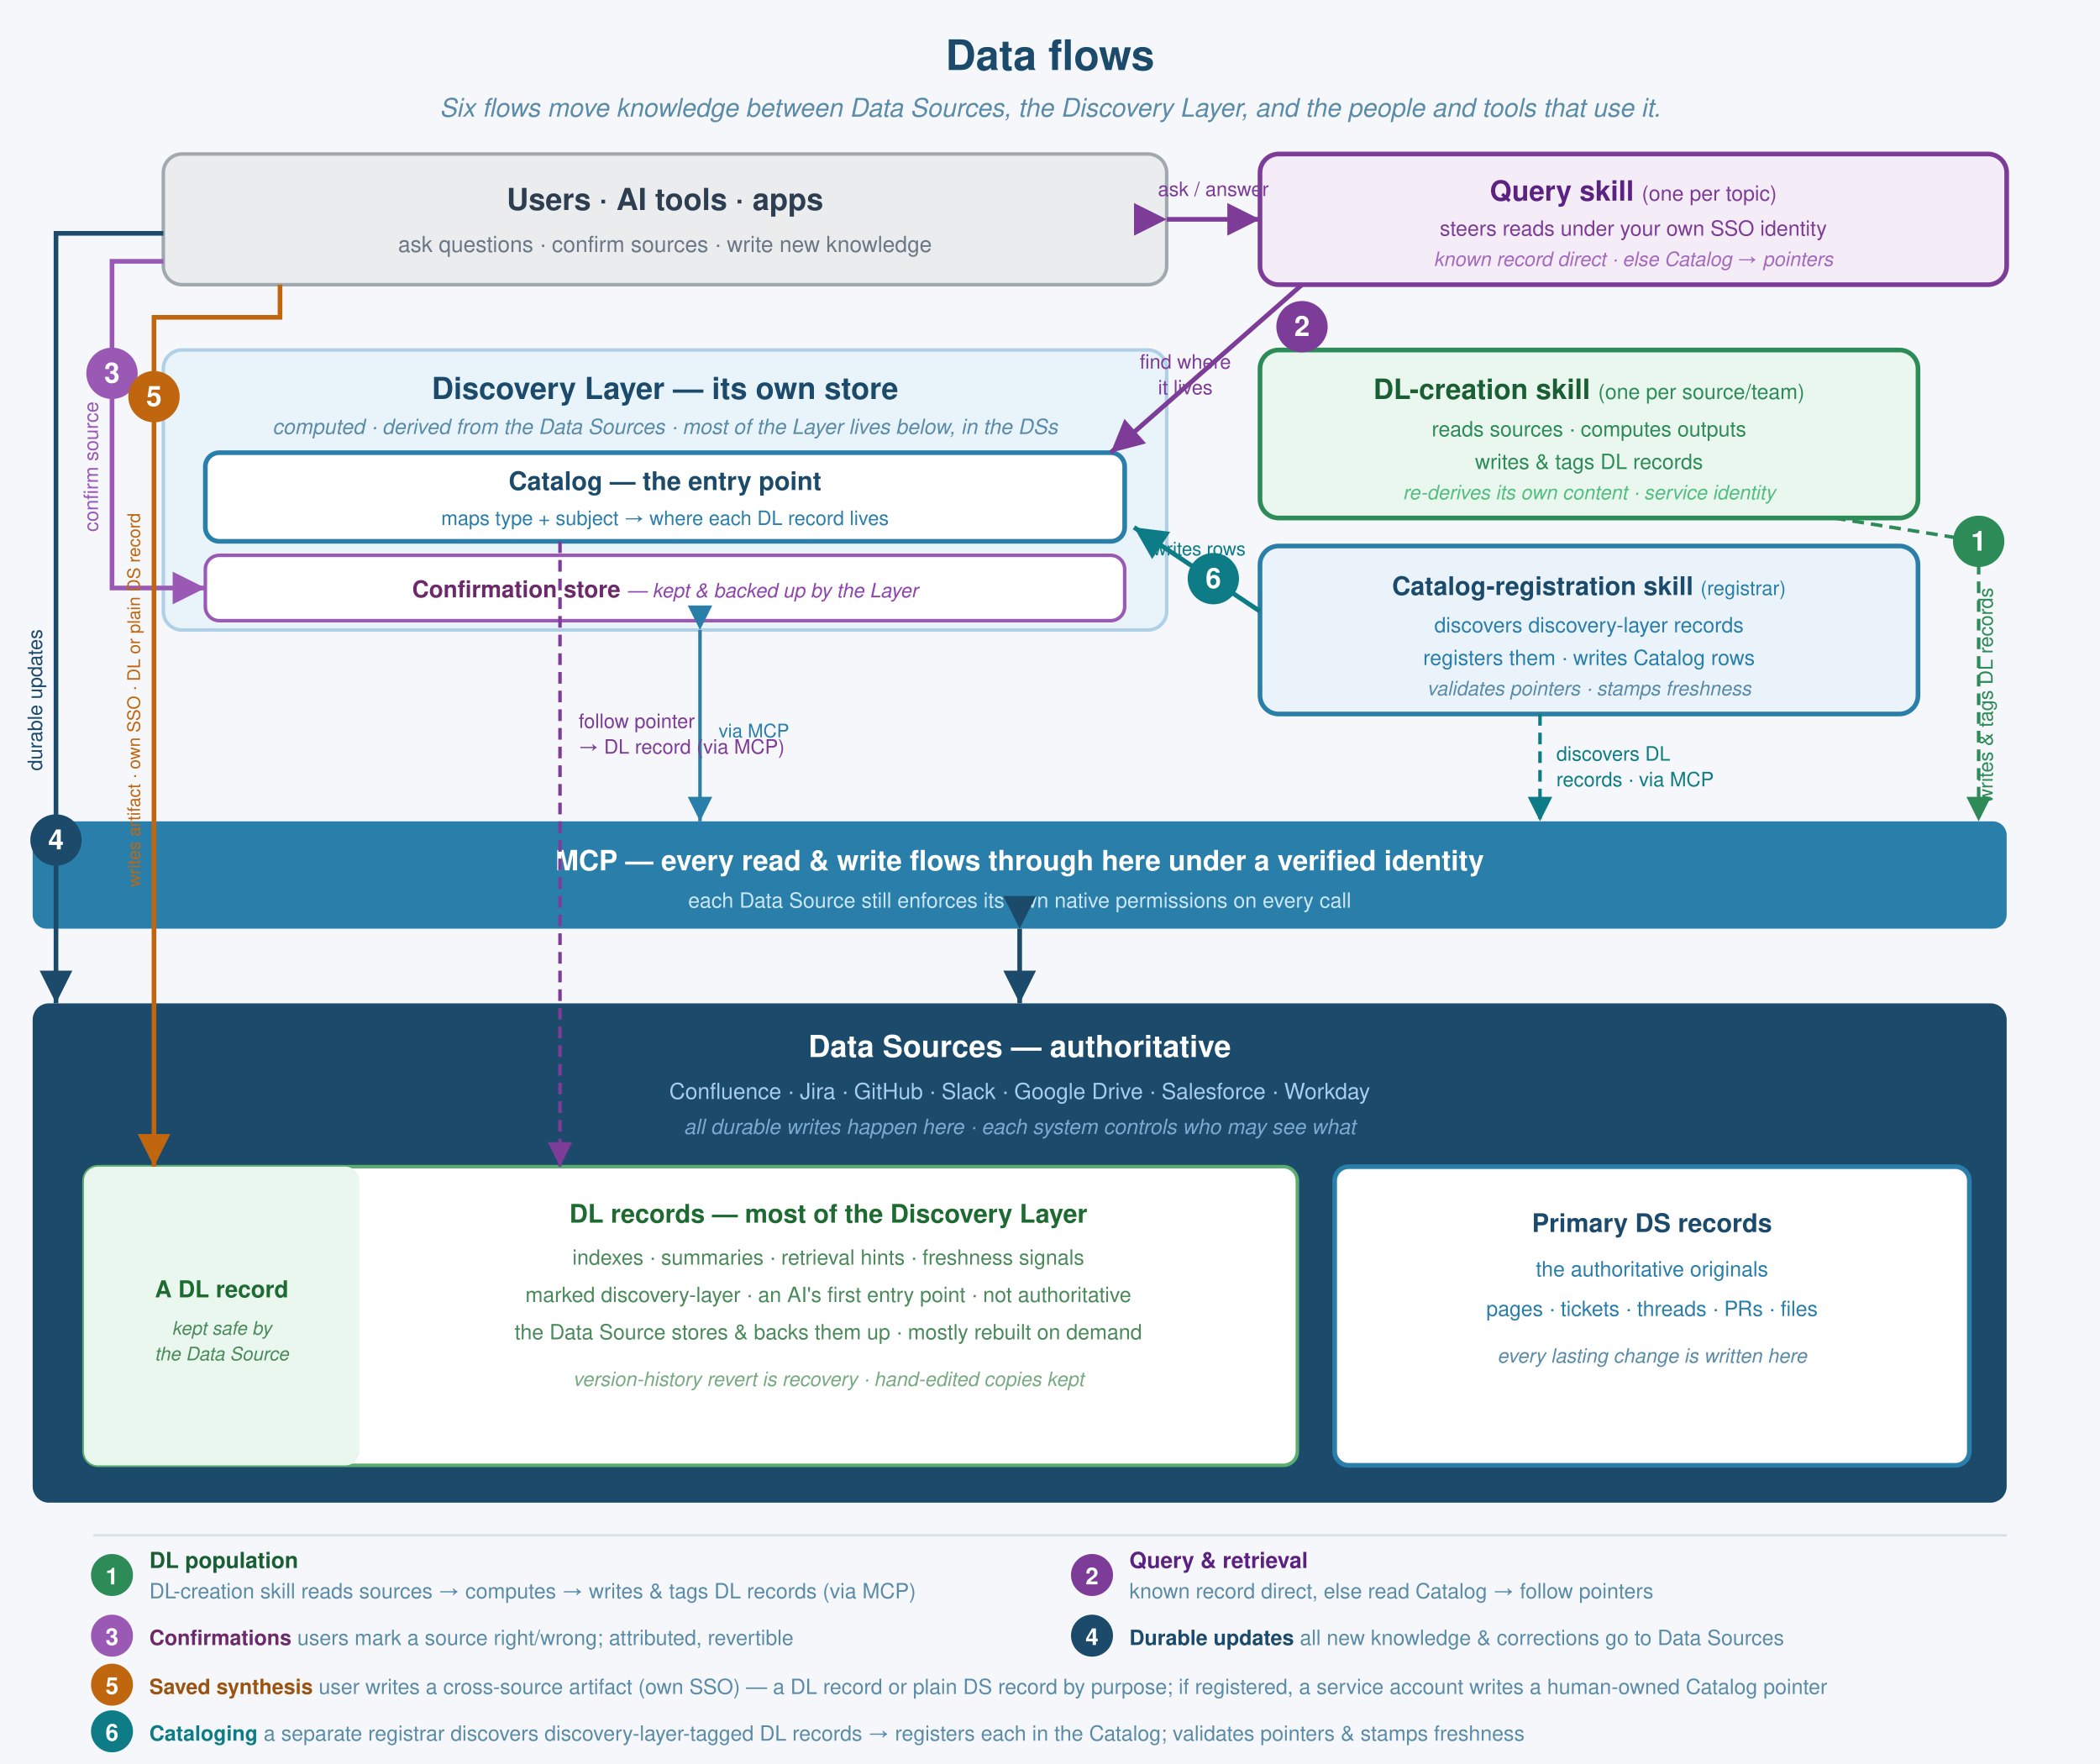
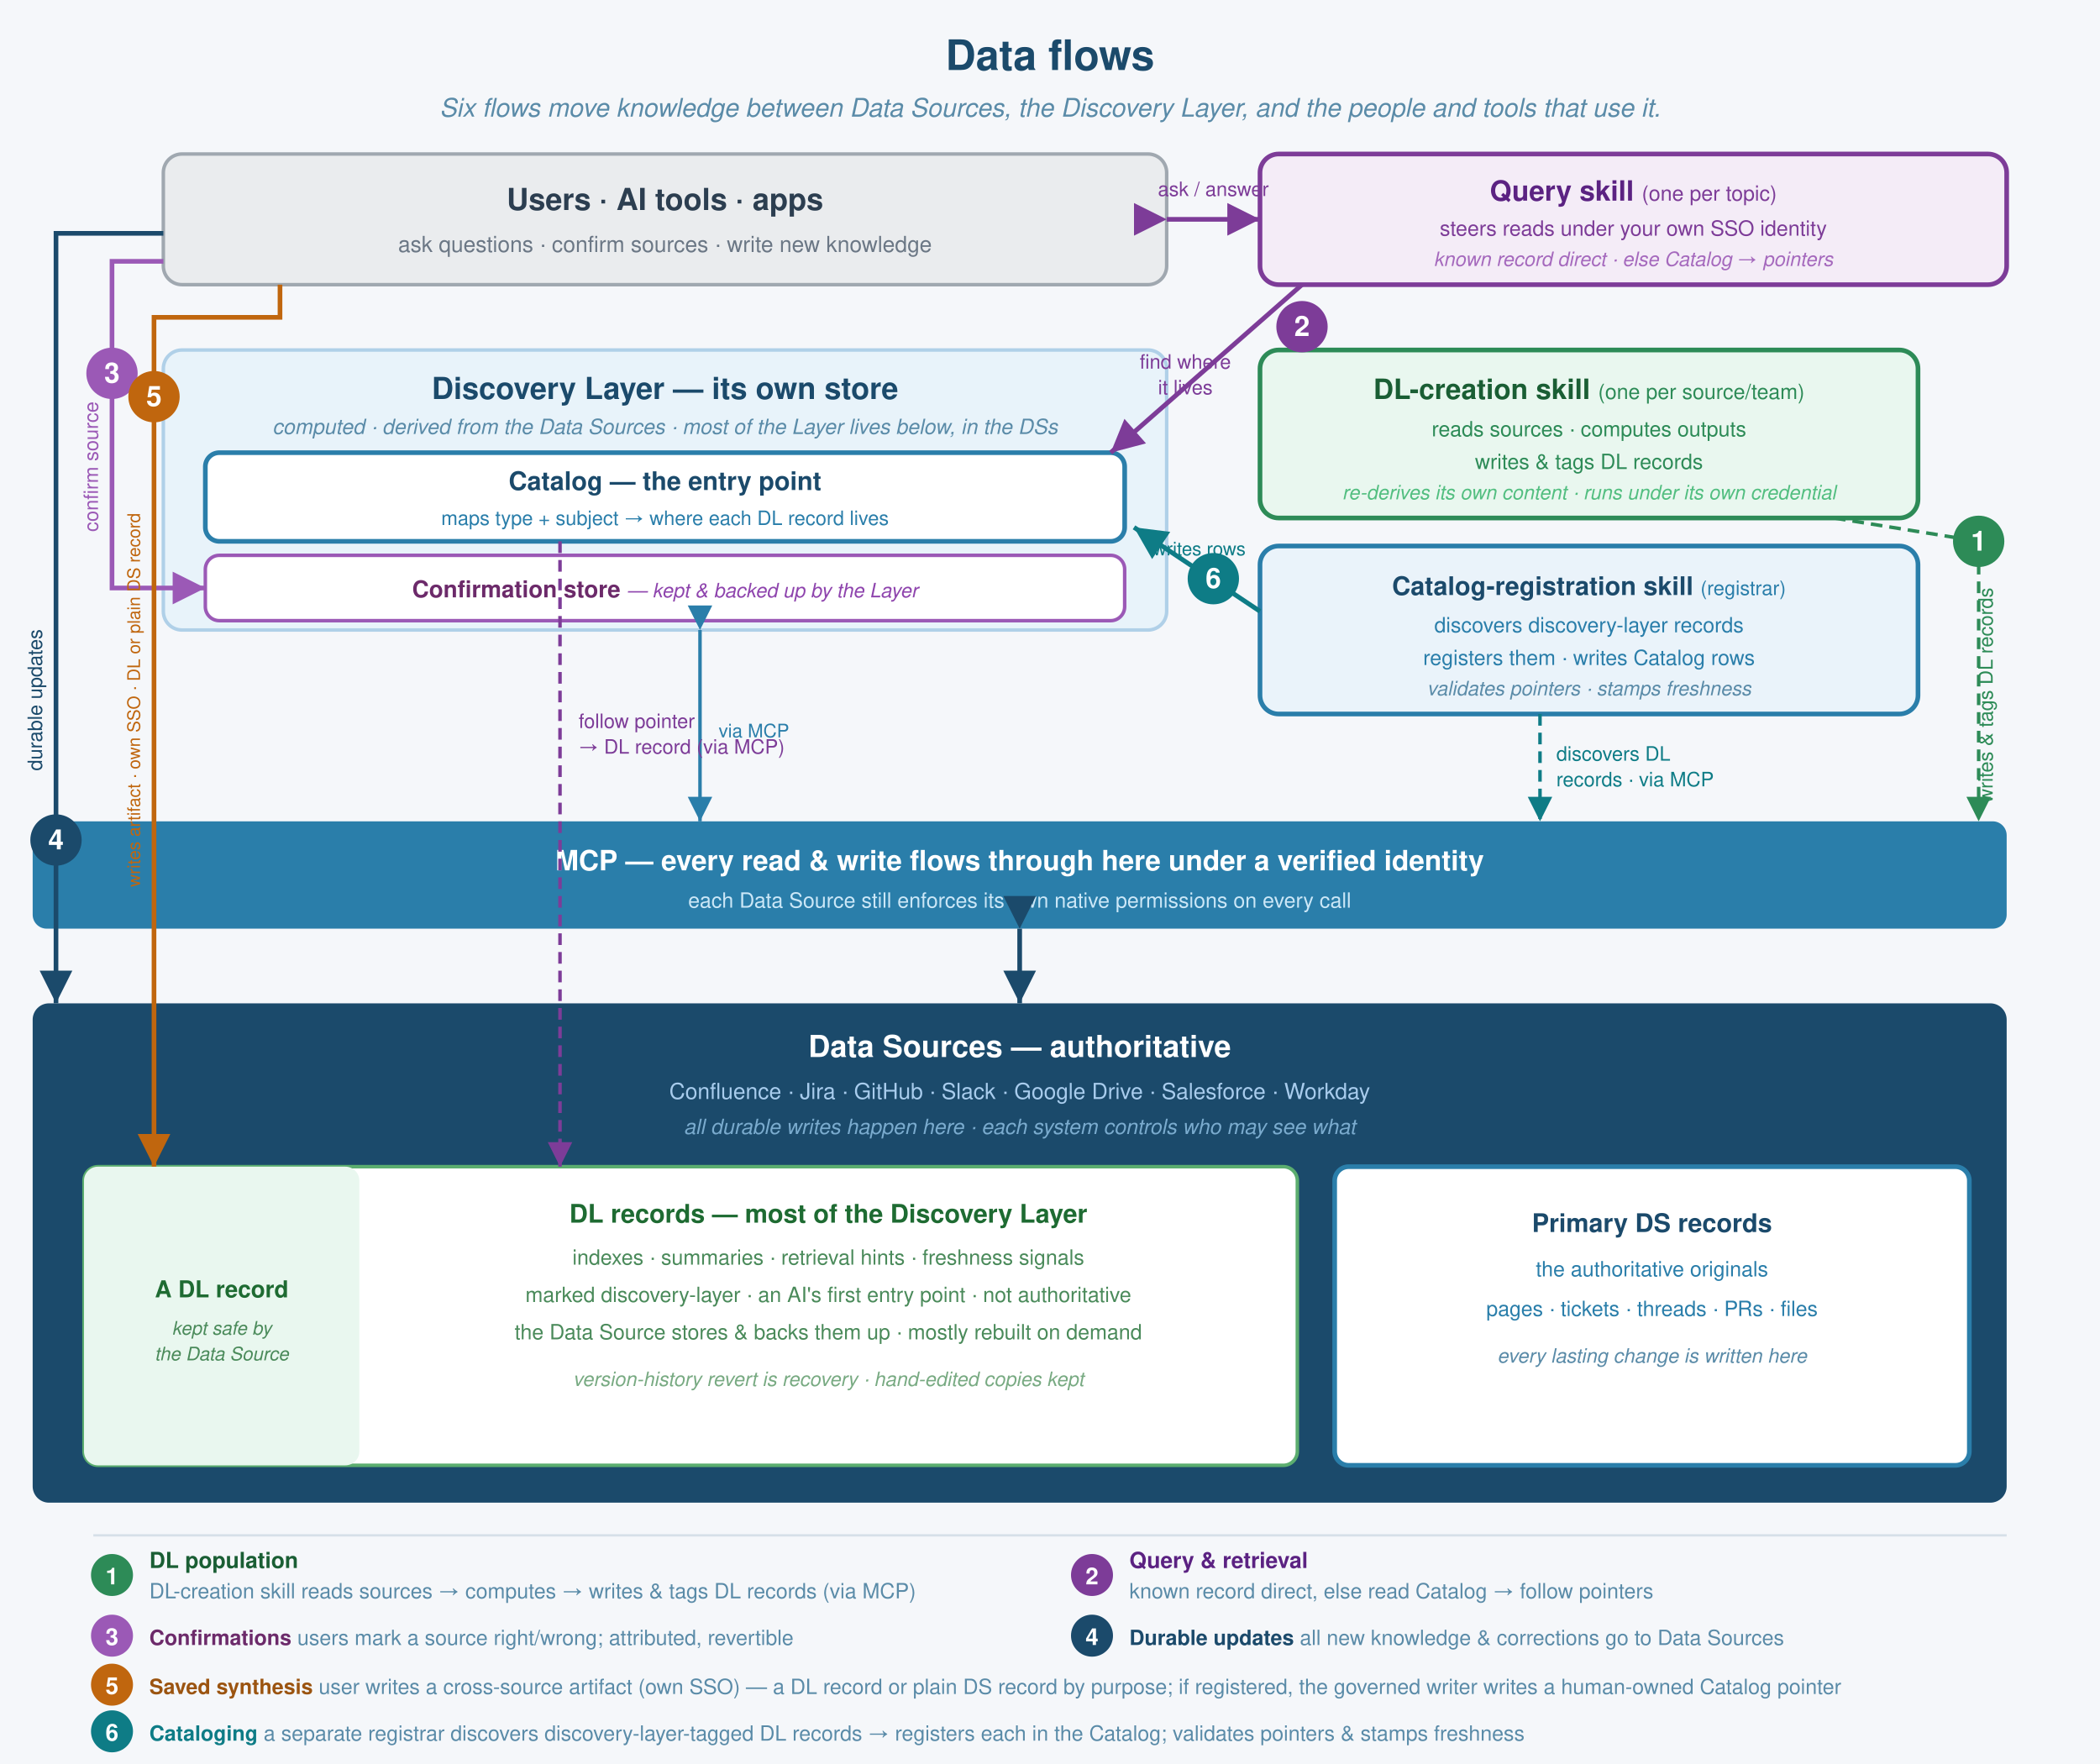
<svg xmlns="http://www.w3.org/2000/svg" width="900" height="756" viewBox="0 0 900 756" role="img" font-family="'Segoe UI', Helvetica, Arial, sans-serif">
  <defs>
    <marker id="aGreen" markerWidth="7" markerHeight="7" refX="7" refY="3.5" orient="auto">
      <path d="M0,0 L7,3.5 L0,7 Z" fill="#2D8B57" />
    </marker>
    <marker id="aPurple" markerWidth="7" markerHeight="7" refX="7" refY="3.5" orient="auto">
      <path d="M0,0 L7,3.5 L0,7 Z" fill="#7D3C98" />
    </marker>
    <marker id="aPurpleRev" markerWidth="7" markerHeight="7" refX="0" refY="3.5" orient="auto-start-reverse">
      <path d="M7,0 L0,3.5 L7,7 Z" fill="#7D3C98" />
    </marker>
    <marker id="aMag" markerWidth="7" markerHeight="7" refX="7" refY="3.5" orient="auto">
      <path d="M0,0 L7,3.5 L0,7 Z" fill="#9B59B6" />
    </marker>
    <marker id="aNavy" markerWidth="7" markerHeight="7" refX="7" refY="3.5" orient="auto">
      <path d="M0,0 L7,3.5 L0,7 Z" fill="#1B4A6B" />
    </marker>
    <marker id="aNavyRev" markerWidth="7" markerHeight="7" refX="0" refY="3.5" orient="auto-start-reverse">
      <path d="M7,0 L0,3.5 L7,7 Z" fill="#1B4A6B" />
    </marker>
    <marker id="aBlue" markerWidth="7" markerHeight="7" refX="7" refY="3.5" orient="auto">
      <path d="M0,0 L7,3.5 L0,7 Z" fill="#2A7EAA" />
    </marker>
    <marker id="aBlueRev" markerWidth="7" markerHeight="7" refX="0" refY="3.5" orient="auto-start-reverse">
      <path d="M7,0 L0,3.5 L7,7 Z" fill="#2A7EAA" />
    </marker>
    <marker id="aOrange" markerWidth="7" markerHeight="7" refX="7" refY="3.5" orient="auto">
      <path d="M0,0 L7,3.5 L0,7 Z" fill="#C0660E" />
    </marker>
    <marker id="aTeal" markerWidth="7" markerHeight="7" refX="7" refY="3.5" orient="auto">
      <path d="M0,0 L7,3.5 L0,7 Z" fill="#0E7C86" />
    </marker>
  </defs>
  <rect width="900" height="756" fill="#F5F7FA" />
  <text x="450" y="30" text-anchor="middle" font-size="18" font-weight="700" fill="#1B4A6B">Data flows</text>
  <text x="450" y="50" text-anchor="middle" font-size="11" font-style="italic" fill="#5A8BA8">Six flows move knowledge between Data Sources, the Discovery Layer, and the people and tools that use it.</text>
  <rect x="70" y="66" width="430" height="56" rx="8" fill="#EAECEE" stroke="#A0A8B0" stroke-width="1.5" />
  <text x="285" y="90" text-anchor="middle" font-size="13" font-weight="700" fill="#2C3E50">Users · AI tools · apps</text>
  <text x="285" y="108" text-anchor="middle" font-size="9.5" fill="#6B7785">ask questions · confirm sources · write new knowledge</text>
  <rect x="540" y="66" width="320" height="56" rx="8" fill="#F4ECF7" stroke="#7D3C98" stroke-width="2" />
  <text x="700" y="86" text-anchor="middle" font-size="12" font-weight="700" fill="#5B2282">Query skill  <tspan font-size="9" font-weight="400" fill="#7D3C98">(one per topic)</tspan>
  </text>
  <text x="700" y="101" text-anchor="middle" font-size="9" fill="#7D3C98">steers reads under your own SSO identity</text>
  <text x="700" y="114" text-anchor="middle" font-size="8.5" fill="#A569BD" font-style="italic">known record direct · else Catalog → pointers</text>
  <rect x="70" y="150" width="430" height="120" rx="8" fill="#E8F3FA" stroke="#B0D0E8" stroke-width="1.5" />
  <text x="285" y="171" text-anchor="middle" font-size="13" font-weight="700" fill="#1B4A6B">Discovery Layer — its own store</text>
  <text x="285" y="186" text-anchor="middle" font-size="9" font-style="italic" fill="#5A8BA8">computed · derived from the Data Sources · most of the Layer lives below, in the DSs</text>
  <rect x="88" y="194" width="394" height="38" rx="6" fill="#FFFFFF" stroke="#2A7EAA" stroke-width="2" />
  <text x="285" y="210" text-anchor="middle" font-size="11" font-weight="700" fill="#1B4A6B">Catalog — the entry point</text>
  <text x="285" y="225" text-anchor="middle" font-size="8.5" fill="#2A7EAA">maps  type + subject  →  where each DL record lives</text>
  <rect x="88" y="238" width="394" height="28" rx="6" fill="#FFFFFF" stroke="#9B59B6" stroke-width="1.5" />
  <text x="285" y="256" text-anchor="middle" font-size="10" font-weight="700" fill="#6C2A6A">Confirmation store  <tspan font-size="8.5" font-weight="400" font-style="italic" fill="#8E44AD">— kept &amp; backed up by the Layer</tspan>
  </text>
  <rect x="540" y="150" width="282" height="72" rx="8" fill="#E9F7EF" stroke="#2D8B57" stroke-width="2" />
  <text x="681" y="171" text-anchor="middle" font-size="12" font-weight="700" fill="#1A5E34">DL-creation skill  <tspan font-size="9" font-weight="400" fill="#2D8B57">(one per source/team)</tspan>
  </text>
  <text x="681" y="187" text-anchor="middle" font-size="9" fill="#2D8B57">reads sources · computes outputs</text>
  <text x="681" y="201" text-anchor="middle" font-size="9" fill="#2D8B57">writes &amp; tags DL records</text>
-   <text x="681" y="214" text-anchor="middle" font-size="8.5" fill="#52BE80" font-style="italic">re-derives its own content · service identity</text>
+   <text x="681" y="214" text-anchor="middle" font-size="8.5" fill="#52BE80" font-style="italic">re-derives its own content · runs under its own credential</text>
  <rect x="540" y="234" width="282" height="72" rx="8" fill="#EAF3FA" stroke="#2A7EAA" stroke-width="2" />
  <text x="681" y="255" text-anchor="middle" font-size="11" font-weight="700" fill="#1B4A6B">Catalog-registration skill  <tspan font-size="8.5" font-weight="400" fill="#2A7EAA">(registrar)</tspan>
  </text>
  <text x="681" y="271" text-anchor="middle" font-size="9" fill="#2A7EAA">discovers discovery-layer records</text>
  <text x="681" y="285" text-anchor="middle" font-size="9" fill="#2A7EAA">registers them · writes Catalog rows</text>
  <text x="681" y="298" text-anchor="middle" font-size="8.5" fill="#5A8BA8" font-style="italic">validates pointers · stamps freshness</text>
  <rect x="14" y="352" width="846" height="46" rx="6" fill="#2A7EAA" />
  <text x="437" y="373" text-anchor="middle" font-size="12" font-weight="700" fill="#FFFFFF">MCP — every read &amp; write flows through here under a verified identity</text>
  <text x="437" y="389" text-anchor="middle" font-size="9" fill="#CBE7F7">each Data Source still enforces its own native permissions on every call</text>
  <rect x="14" y="430" width="846" height="214" rx="7" fill="#1B4A6B" />
  <text x="437" y="453" text-anchor="middle" font-size="13" font-weight="700" fill="#FFFFFF">Data Sources — authoritative</text>
  <text x="437" y="471" text-anchor="middle" font-size="9.5" fill="#A8CCED">Confluence · Jira · GitHub · Slack · Google Drive · Salesforce · Workday</text>
  <text x="437" y="486" text-anchor="middle" font-size="9" font-style="italic" fill="#7AABCE">all durable writes happen here · each system controls who may see what</text>
  <rect x="36" y="500" width="520" height="128" rx="6" fill="#FFFFFF" stroke="#5BAD6F" stroke-width="1.5" />
  <rect x="36" y="500" width="118" height="128" rx="6" fill="#E9F7EF" />
  <text x="95" y="556" text-anchor="middle" font-size="10" font-weight="700" fill="#1E6B32">A DL record</text>
  <text x="95" y="572" text-anchor="middle" font-size="8" font-style="italic" fill="#4A8A5A">kept safe by</text>
  <text x="95" y="583" text-anchor="middle" font-size="8" font-style="italic" fill="#4A8A5A">the Data Source</text>
  <text x="355" y="524" text-anchor="middle" font-size="11" font-weight="700" fill="#1E6B32">DL records — most of the Discovery Layer</text>
  <text x="355" y="542" text-anchor="middle" font-size="9" fill="#4A8A5A">indexes · summaries · retrieval hints · freshness signals</text>
  <text x="355" y="558" text-anchor="middle" font-size="9" fill="#4A8A5A">marked discovery-layer · an AI's first entry point · not authoritative</text>
  <text x="355" y="574" text-anchor="middle" font-size="9" fill="#4A8A5A">the Data Source stores &amp; backs them up · mostly rebuilt on demand</text>
  <text x="355" y="594" text-anchor="middle" font-size="8.5" font-style="italic" fill="#78AA82">version-history revert is recovery · hand-edited copies kept</text>
  <rect x="572" y="500" width="272" height="128" rx="6" fill="#FFFFFF" stroke="#2A7EAA" stroke-width="2" />
  <text x="708" y="528" text-anchor="middle" font-size="11" font-weight="700" fill="#1B4A6B">Primary DS records</text>
  <text x="708" y="547" text-anchor="middle" font-size="9" fill="#2A7EAA">the authoritative originals</text>
  <text x="708" y="564" text-anchor="middle" font-size="9" fill="#2A7EAA">pages · tickets · threads · PRs · files</text>
  <text x="708" y="584" text-anchor="middle" font-size="8.5" font-style="italic" fill="#5A8BA8">every lasting change is written here</text>
  <line x1="300" y1="270" x2="300" y2="352" stroke="#2A7EAA" stroke-width="1.5" marker-end="url(#aBlue)" marker-start="url(#aBlueRev)" />
  <text x="308" y="316" font-size="8" fill="#2A7EAA">via MCP</text>
  <line x1="437" y1="398" x2="437" y2="430" stroke="#1B4A6B" stroke-width="2" marker-end="url(#aNavy)" marker-start="url(#aNavyRev)" />
  <path d="M786,222 L848,232 L848,352" fill="none" stroke="#2D8B57" stroke-width="1.5" stroke-dasharray="5,3" marker-end="url(#aGreen)" />
  <text x="854" y="298" text-anchor="middle" font-size="8.5" fill="#2D8B57" transform="rotate(-90,854,298)">writes &amp; tags DL records</text>
  <circle cx="848" cy="232" r="11" fill="#2D8B57" />
  <text x="848" y="236" text-anchor="middle" font-size="12" font-weight="700" fill="#FFFFFF">1</text>
  <line x1="540" y1="262" x2="486" y2="226" stroke="#0E7C86" stroke-width="2" marker-end="url(#aTeal)" />
  <text x="514" y="238" text-anchor="middle" font-size="8" fill="#0E7C86">writes rows</text>
  <line x1="660" y1="306" x2="660" y2="352" stroke="#0E7C86" stroke-width="1.5" stroke-dasharray="5,3" marker-end="url(#aTeal)" />
  <text x="667" y="326" font-size="8.5" fill="#0E7C86">discovers DL</text>
  <text x="667" y="337" font-size="8.5" fill="#0E7C86">records · via MCP</text>
  <circle cx="520" cy="248" r="11" fill="#0E7C86" />
  <text x="520" y="252" text-anchor="middle" font-size="12" font-weight="700" fill="#FFFFFF">6</text>
  <line x1="500" y1="94" x2="540" y2="94" stroke="#7D3C98" stroke-width="2" marker-end="url(#aPurple)" marker-start="url(#aPurpleRev)" />
  <text x="520" y="84" text-anchor="middle" font-size="8.5" fill="#7D3C98">ask / answer</text>
  <line x1="558" y1="122" x2="476" y2="194" stroke="#7D3C98" stroke-width="2" marker-end="url(#aPurple)" />
  <text x="508" y="158" text-anchor="middle" font-size="8.5" fill="#7D3C98">find where</text>
  <text x="508" y="169" text-anchor="middle" font-size="8.5" fill="#7D3C98">it lives</text>
  <line x1="240" y1="232" x2="240" y2="500" stroke="#7D3C98" stroke-width="1.5" stroke-dasharray="5,3" marker-end="url(#aPurple)" />
  <text x="248" y="312" font-size="8.5" fill="#7D3C98">follow pointer</text>
  <text x="248" y="323" font-size="8.5" fill="#7D3C98">→ DL record (via MCP)</text>
  <circle cx="558" cy="140" r="11" fill="#7D3C98" />
  <text x="558" y="144" text-anchor="middle" font-size="12" font-weight="700" fill="#FFFFFF">2</text>
  <path d="M70,112 L48,112 L48,252 L88,252" fill="none" stroke="#9B59B6" stroke-width="2" marker-end="url(#aMag)" />
  <text x="42" y="200" text-anchor="middle" font-size="8.5" fill="#9B59B6" transform="rotate(-90,42,200)">confirm source</text>
  <circle cx="48" cy="160" r="11" fill="#9B59B6" />
  <text x="48" y="164" text-anchor="middle" font-size="12" font-weight="700" fill="#FFFFFF">3</text>
  <path d="M70,100 L24,100 L24,430" fill="none" stroke="#1B4A6B" stroke-width="2" marker-end="url(#aNavy)" />
  <text x="18" y="300" text-anchor="middle" font-size="8.5" fill="#1B4A6B" transform="rotate(-90,18,300)">durable updates</text>
  <circle cx="24" cy="360" r="11" fill="#1B4A6B" />
  <text x="24" y="364" text-anchor="middle" font-size="12" font-weight="700" fill="#FFFFFF">4</text>
  <path d="M120,122 L120,136 L66,136 L66,500" fill="none" stroke="#C0660E" stroke-width="2" marker-end="url(#aOrange)" />
  <text x="60" y="300" text-anchor="middle" font-size="7.5" fill="#C0660E" transform="rotate(-90,60,300)">writes artifact · own SSO · DL or plain DS record</text>
  <circle cx="66" cy="170" r="11" fill="#C0660E" />
  <text x="66" y="174" text-anchor="middle" font-size="12" font-weight="700" fill="#FFFFFF">5</text>
  <line x1="40" y1="658" x2="860" y2="658" stroke="#D6E0E8" stroke-width="1" />
  <circle cx="48" cy="675" r="9" fill="#2D8B57" />
  <text x="48" y="679" text-anchor="middle" font-size="10" font-weight="700" fill="#FFFFFF">1</text>
  <text x="64" y="672" font-size="9.5" font-weight="700" fill="#1A5E34">DL population</text>
  <text x="64" y="685" font-size="9" fill="#5A8BA8">DL-creation skill reads sources → computes → writes &amp; tags DL records (via MCP)</text>
  <circle cx="468" cy="675" r="9" fill="#7D3C98" />
  <text x="468" y="679" text-anchor="middle" font-size="10" font-weight="700" fill="#FFFFFF">2</text>
  <text x="484" y="672" font-size="9.5" font-weight="700" fill="#5B2282">Query &amp; retrieval</text>
  <text x="484" y="685" font-size="9" fill="#5A8BA8">known record direct, else read Catalog → follow pointers</text>
  <circle cx="48" cy="701" r="9" fill="#9B59B6" />
  <text x="48" y="705" text-anchor="middle" font-size="10" font-weight="700" fill="#FFFFFF">3</text>
  <text x="64" y="705" font-size="9" fill="#5A8BA8">
    <tspan font-weight="700" fill="#6C2A6A">Confirmations</tspan>  users mark a source right/wrong; attributed, revertible</text>
  <circle cx="468" cy="701" r="9" fill="#1B4A6B" />
  <text x="468" y="705" text-anchor="middle" font-size="10" font-weight="700" fill="#FFFFFF">4</text>
  <text x="484" y="705" font-size="9" fill="#5A8BA8">
    <tspan font-weight="700" fill="#1B4A6B">Durable updates</tspan>  all new knowledge &amp; corrections go to Data Sources</text>
  <circle cx="48" cy="722" r="9" fill="#C0660E" />
  <text x="48" y="726" text-anchor="middle" font-size="10" font-weight="700" fill="#FFFFFF">5</text>
  <text x="64" y="726" font-size="9" fill="#5A8BA8">
-     <tspan font-weight="700" fill="#9B5410">Saved synthesis</tspan>  user writes a cross-source artifact (own SSO) — a DL record or plain DS record by purpose; if registered, a service account writes a human-owned Catalog pointer</text>
+     <tspan font-weight="700" fill="#9B5410">Saved synthesis</tspan>  user writes a cross-source artifact (own SSO) — a DL record or plain DS record by purpose; if registered, the governed writer writes a human-owned Catalog pointer</text>
  <circle cx="48" cy="742" r="9" fill="#0E7C86" />
  <text x="48" y="746" text-anchor="middle" font-size="10" font-weight="700" fill="#FFFFFF">6</text>
  <text x="64" y="746" font-size="9" fill="#5A8BA8">
    <tspan font-weight="700" fill="#0E7C86">Cataloging</tspan>  a separate registrar discovers discovery-layer-tagged DL records → registers each in the Catalog; validates pointers &amp; stamps freshness</text>
</svg>
